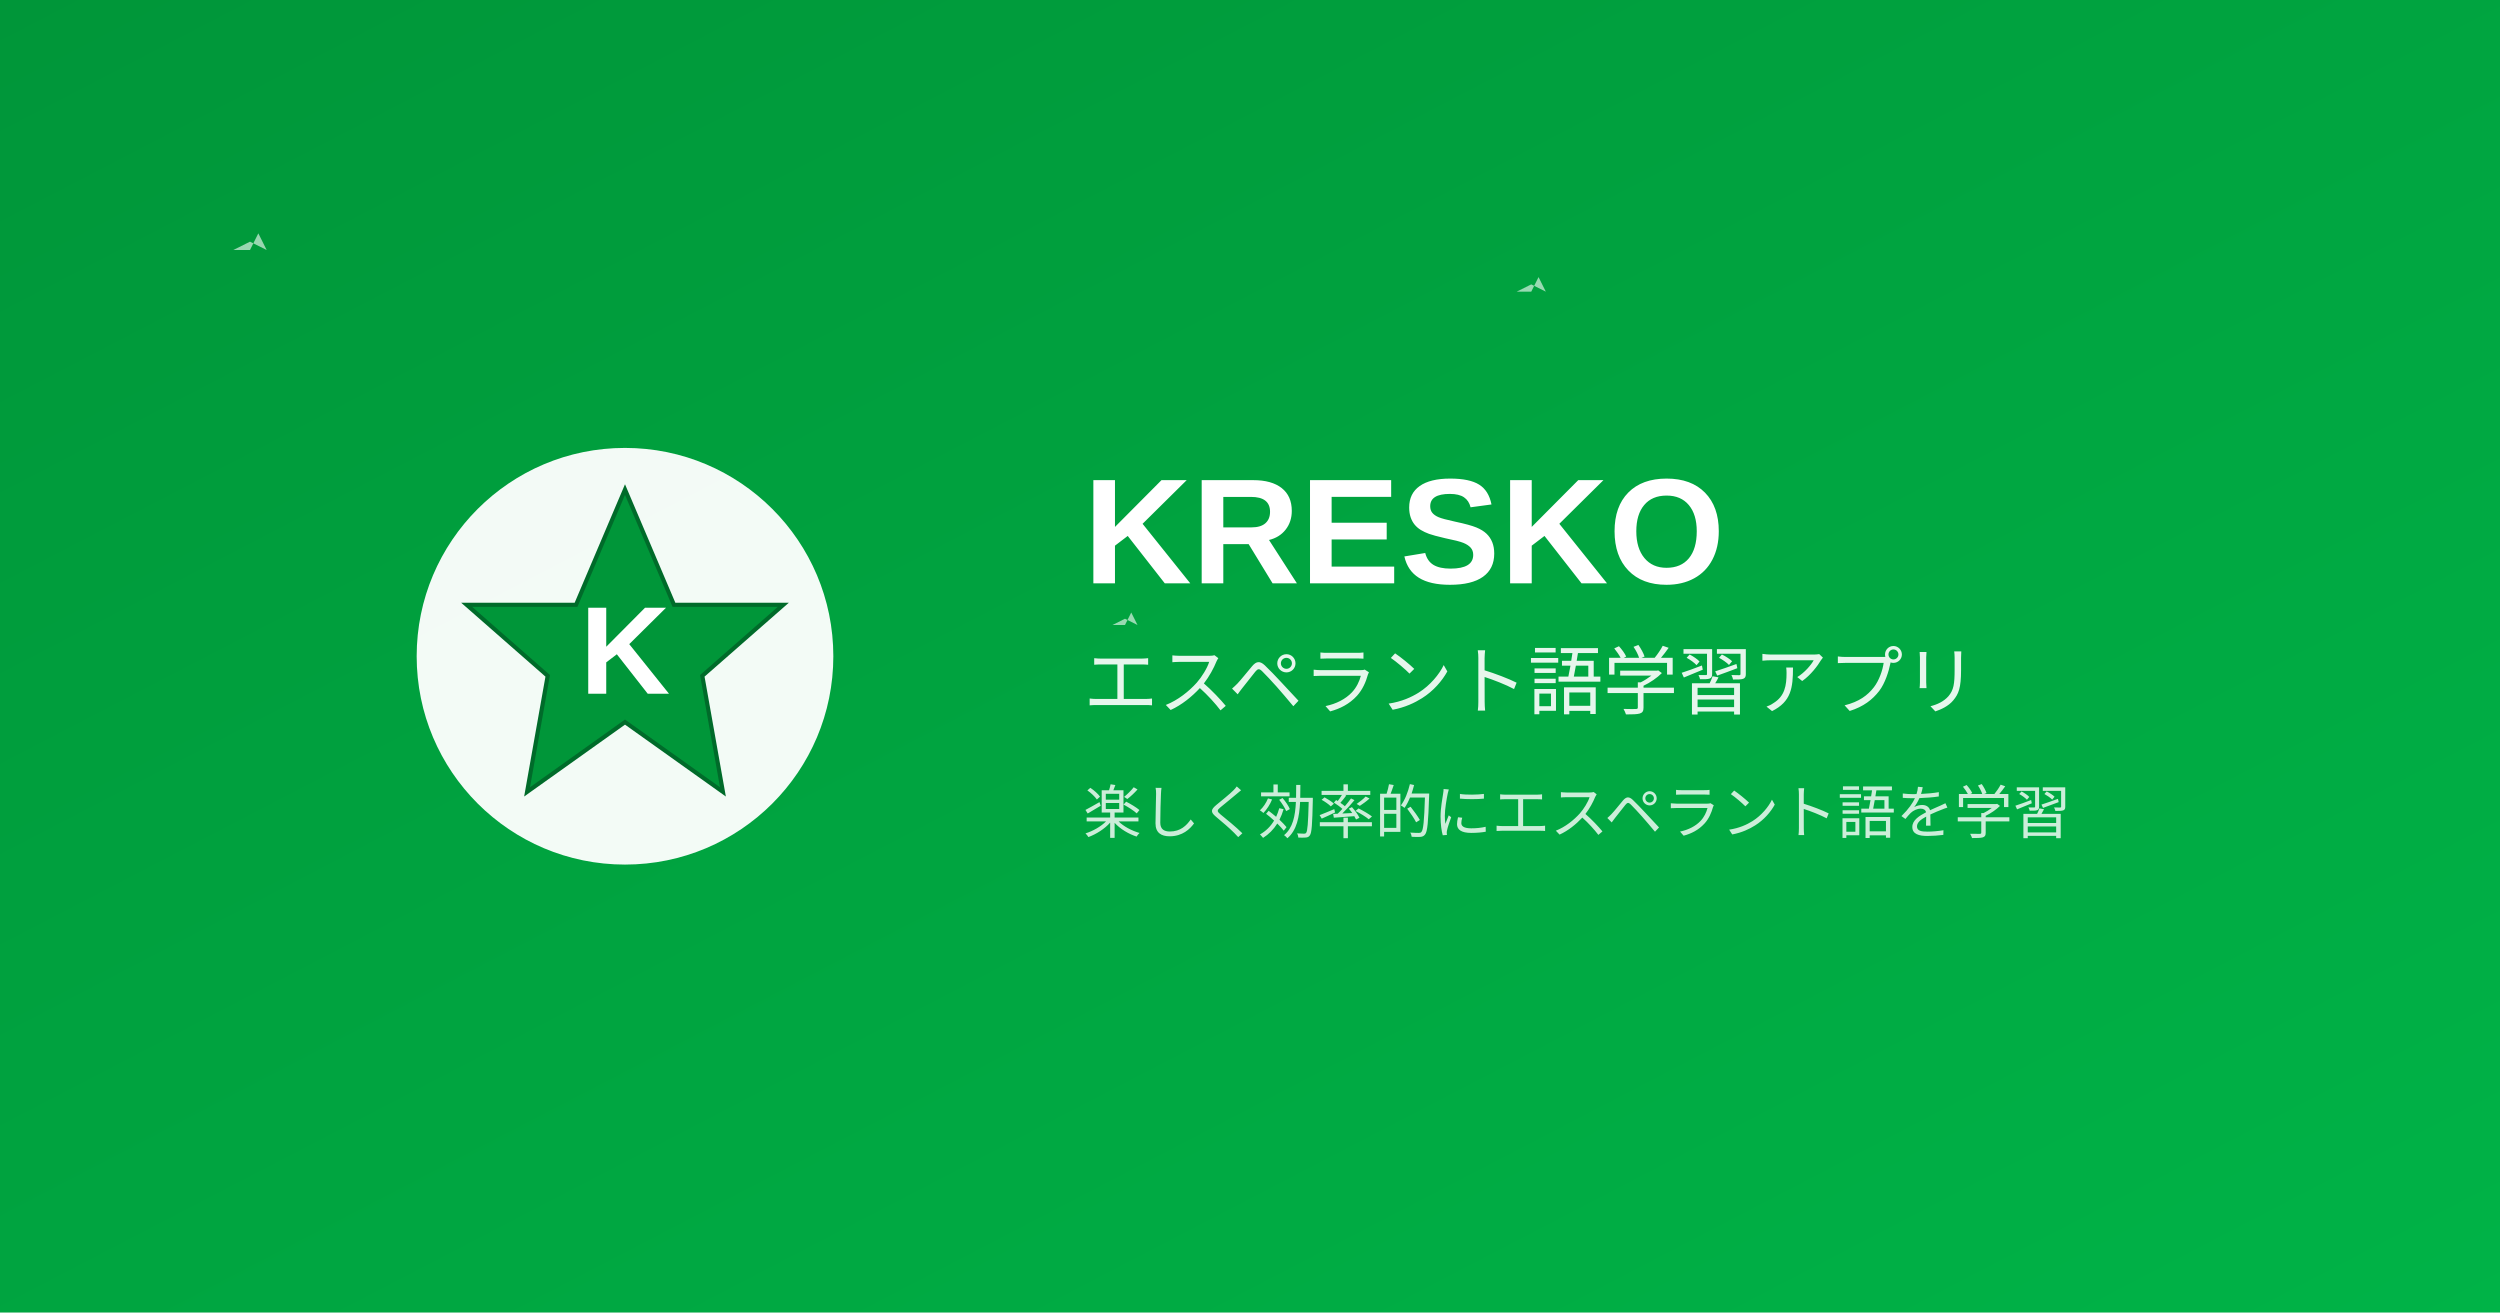
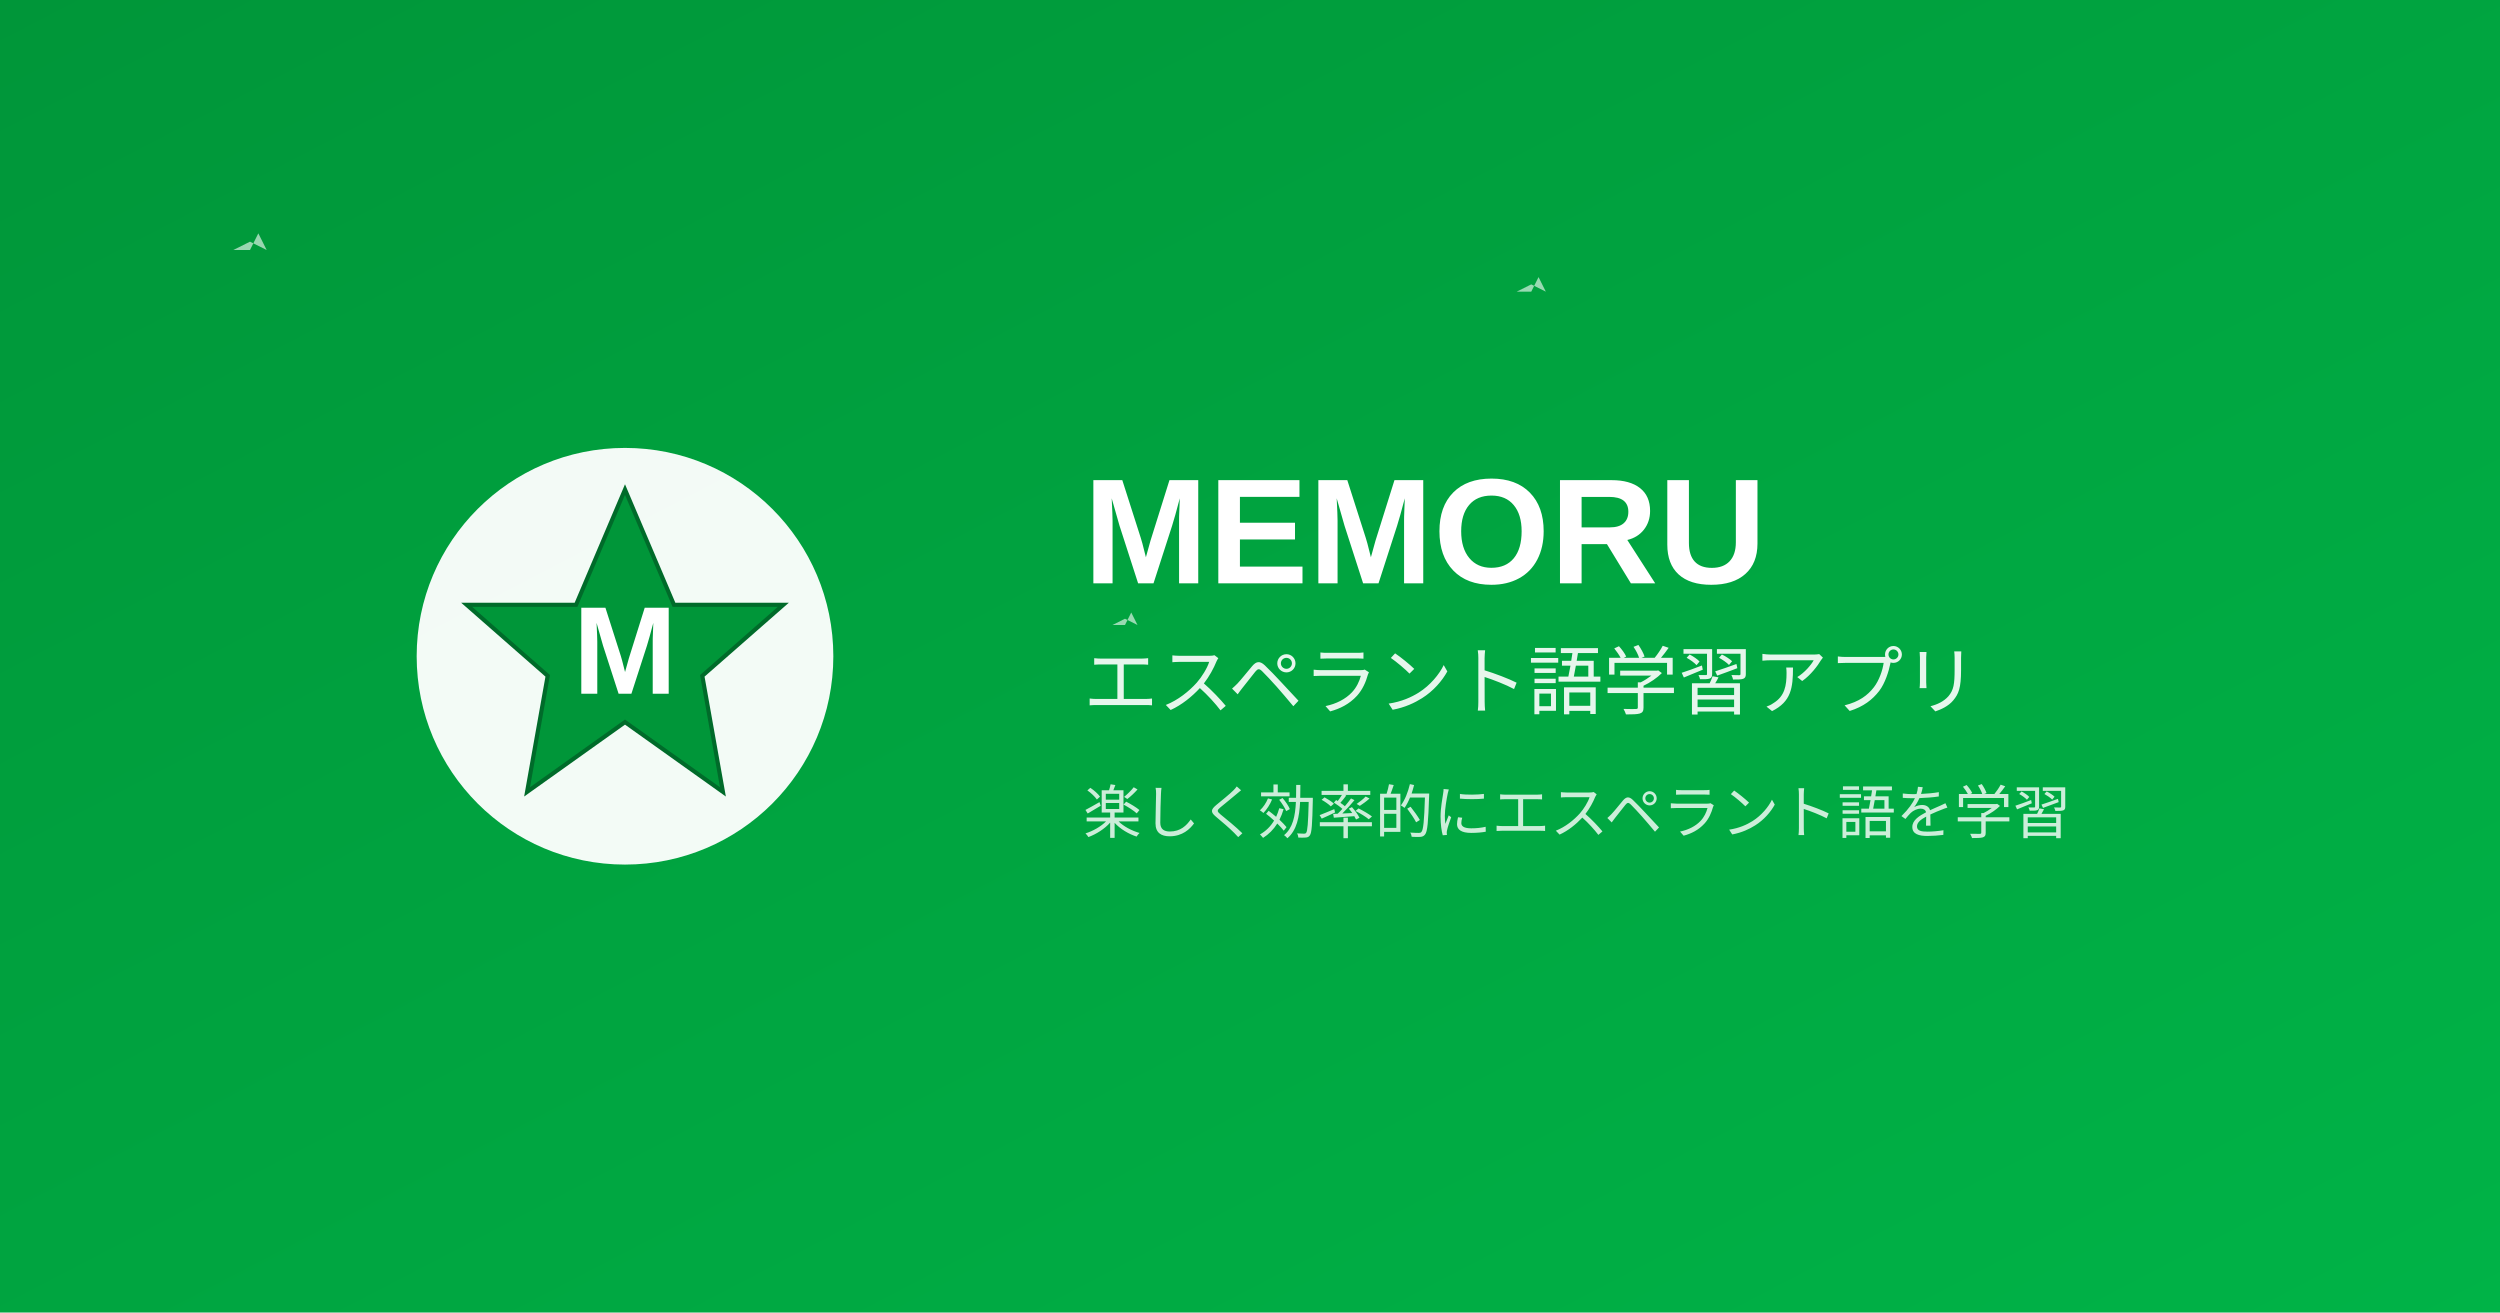
<svg xmlns="http://www.w3.org/2000/svg" viewBox="0 0 1200 630">
  <defs>
    <linearGradient id="bgGrad" x1="0%" y1="0%" x2="100%" y2="100%">
      <stop offset="0%" style="stop-color:#009639;stop-opacity:1" />
      <stop offset="100%" style="stop-color:#00b347;stop-opacity:1" />
    </linearGradient>
  </defs>
  <rect width="1200" height="630" fill="url(#bgGrad)" />
  <g transform="translate(300, 315)">
    <circle cx="0" cy="0" r="100" fill="white" opacity="0.95" />
    <polygon points="0,-80 23.5,-24.7 76,-24.7 37.1,9.4 47.0,65.1 0,31.6 -47.0,65.1 -37.1,9.4 -76,-24.7 -23.5,-24.7" fill="#009639" stroke="#006b2a" stroke-width="2" />
-     <text x="0" y="18" font-family="Arial, sans-serif" font-size="60" font-weight="900" text-anchor="middle" fill="white">K</text>
+     <text x="0" y="18" font-family="Arial, sans-serif" font-size="60" font-weight="900" text-anchor="middle" fill="white">M</text>
  </g>
-   <text x="520" y="280" font-family="Arial, sans-serif" font-size="72" font-weight="bold" fill="white">KRESKO</text>
+   <text x="520" y="280" font-family="Arial, sans-serif" font-size="72" font-weight="bold" fill="white">MEMORU</text>
  <text x="520" y="340" font-family="Arial, sans-serif" font-size="36" fill="white" opacity="0.9">エスペラント語学習アプリ</text>
  <text x="520" y="400" font-family="Arial, sans-serif" font-size="28" fill="white" opacity="0.8">楽しく効率的にエスペラント語を学習</text>
  <g fill="white" opacity="0.6">
    <polygon points="150,150 155,140 160,150 150,145 140,150" transform="scale(0.8)" />
    <polygon points="900,500 905,490 910,500 900,495 890,500" transform="scale(0.6)" />
    <polygon points="1050,200 1055,190 1060,200 1050,195 1040,200" transform="scale(0.7)" />
  </g>
</svg>
